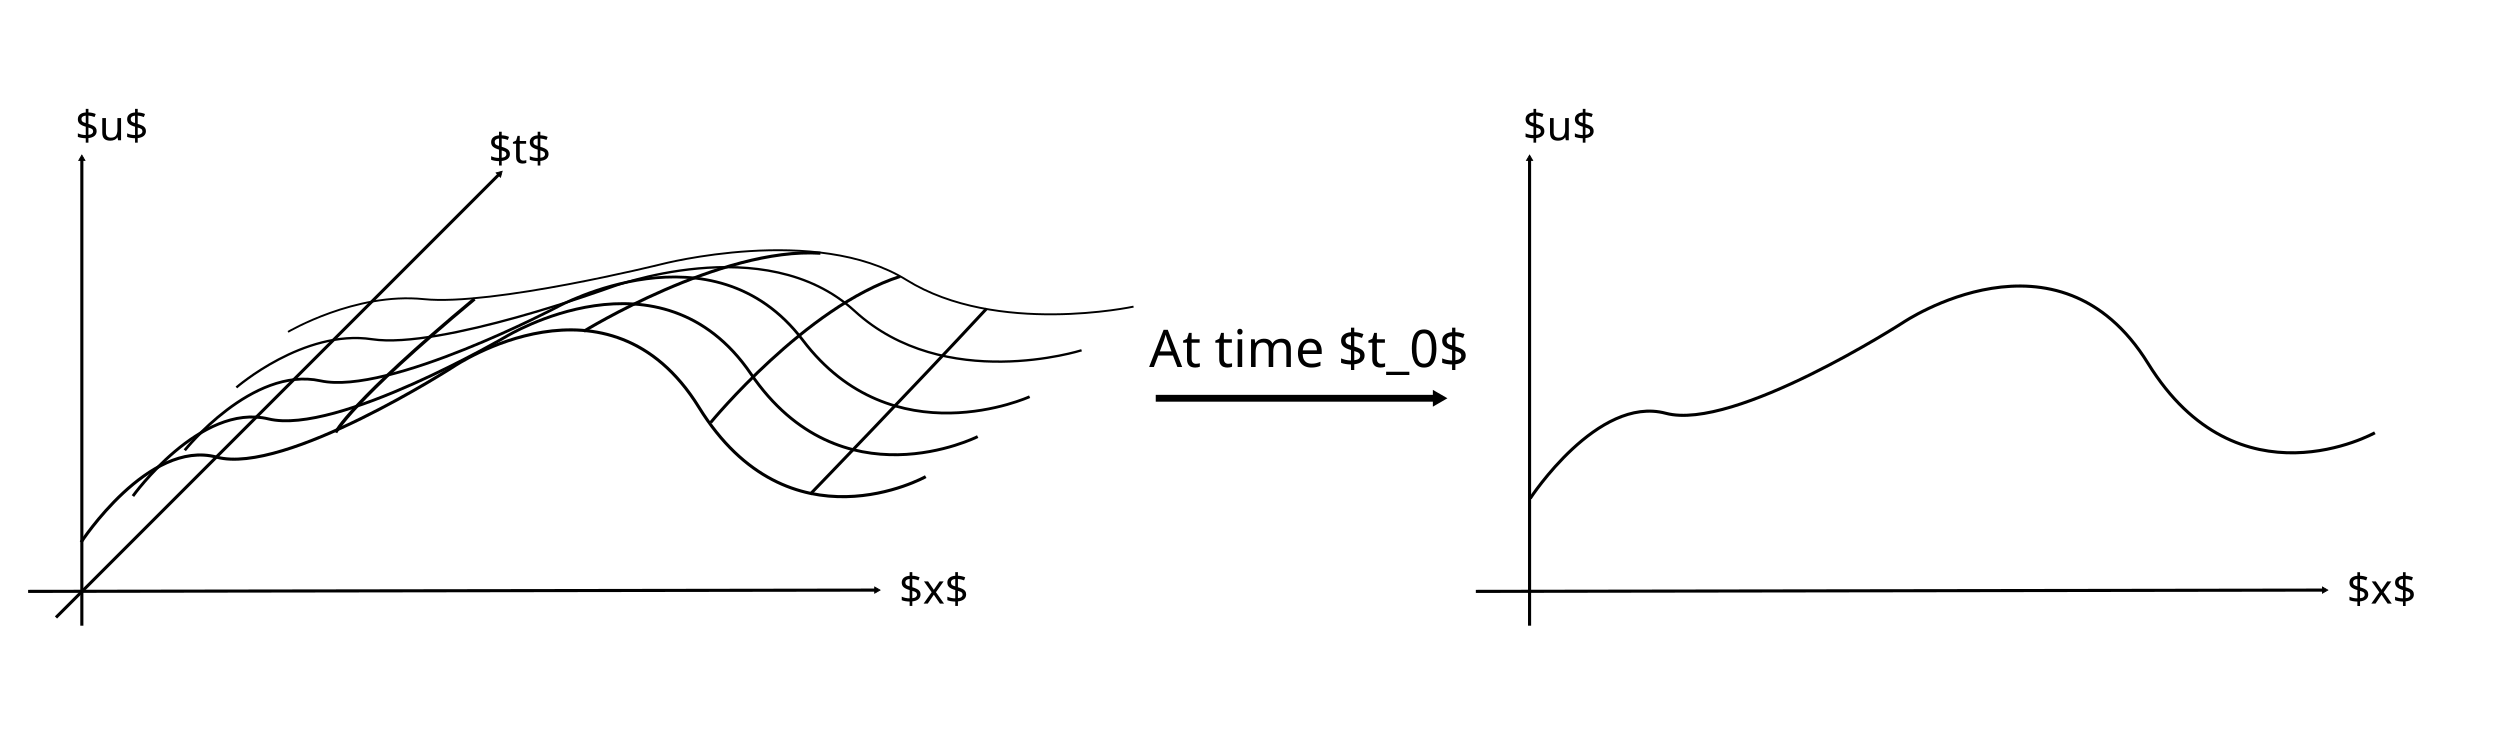
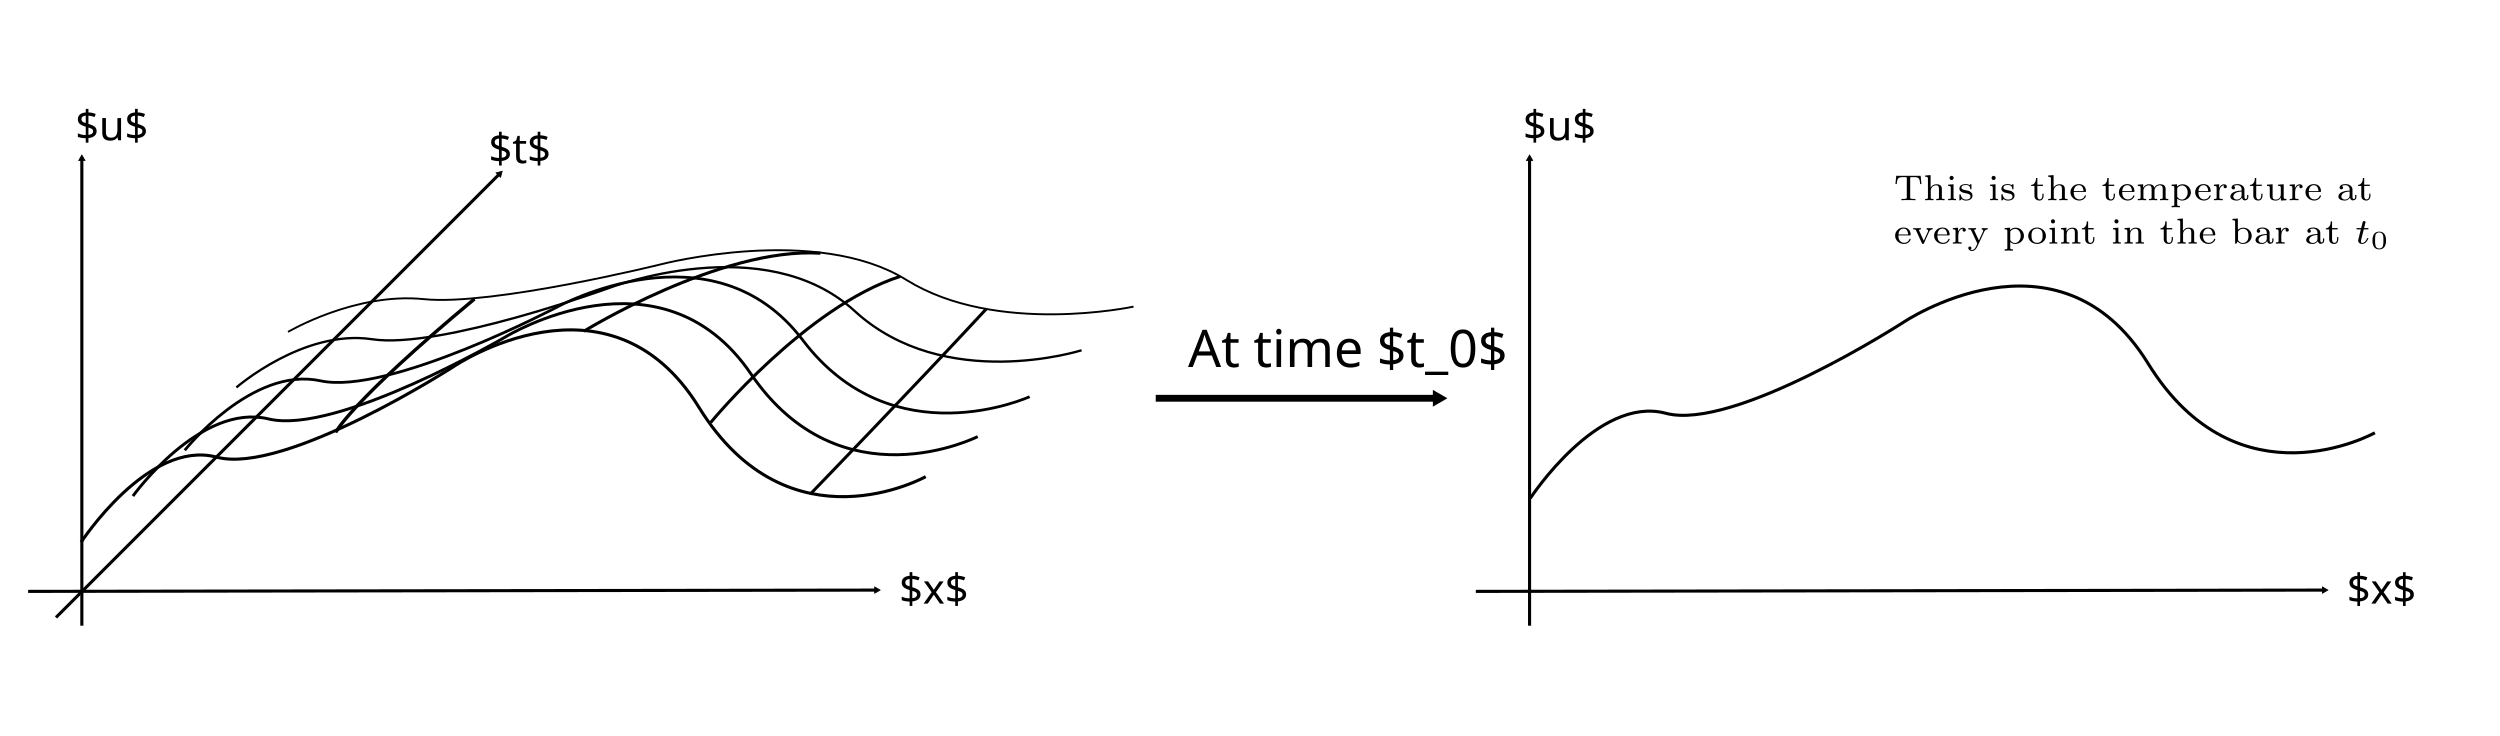
<svg xmlns="http://www.w3.org/2000/svg" width="170mm" height="50mm" viewBox="0 0 642.52 188.976" version="1.1" id="svg5">
  <defs id="defs2">
    <marker style="overflow:visible" id="marker1938" refX="0.0" refY="0.0" orient="auto">
      <path transform="scale(-0.2)" style="fill-rule:evenodd;fill:context-stroke;stroke:context-stroke;stroke-width:1.0pt" d="M 5.77,0.0 L -2.88,5.0 L -2.88,-5.0 L 5.77,0.0 z " id="path1761" />
    </marker>
    <marker style="overflow:visible" id="marker1929" refX="0.0" refY="0.0" orient="auto" viewBox="0 0 2.13 2.462" markerWidth="2.13" markerHeight="2.462" preserveAspectRatio="xMidYMid">
      <path transform="scale(0.2)" style="fill-rule:evenodd;fill:context-stroke;stroke:context-stroke;stroke-width:1.0pt" d="M 5.77,0.0 L -2.88,5.0 L -2.88,-5.0 L 5.77,0.0 z " id="path1927" />
    </marker>
    <marker style="overflow:visible" id="marker1883" refX="0.0" refY="0.0" orient="auto">
      <path transform="scale(0.2)" style="fill-rule:evenodd;fill:context-stroke;stroke:context-stroke;stroke-width:1.0pt" d="M 5.77,0.0 L -2.88,5.0 L -2.88,-5.0 L 5.77,0.0 z " id="path1770" />
    </marker>
    <marker style="overflow:visible" id="TriangleInS" refX="0" refY="0" orient="auto">
      <path transform="scale(-0.2)" style="fill:context-stroke;fill-rule:evenodd;stroke:context-stroke;stroke-width:1pt" d="M 5.77,0 -2.88,5 V -5 Z" id="path52001" />
    </marker>
    <marker style="overflow:visible" id="TriangleOutS" refX="0" refY="0" orient="auto">
      <path transform="scale(0.2)" style="fill:context-stroke;fill-rule:evenodd;stroke:context-stroke;stroke-width:1pt" d="M 5.77,0 -2.88,5 V -5 Z" id="path52010" />
    </marker>
    <marker style="overflow:visible" id="Arrow2Send" refX="0" refY="0" orient="auto">
      <path transform="matrix(-0.3,0,0,-0.3,0.69,0)" d="M 8.719,4.034 -2.207,0.016 8.719,-4.002 c -1.745,2.372 -1.735,5.617 -6e-7,8.035 z" style="fill:context-stroke;fill-rule:evenodd;stroke:context-stroke;stroke-width:0.625;stroke-linejoin:round" id="path51895" />
    </marker>
    <marker style="overflow:visible" id="Arrow1Send" refX="0" refY="0" orient="auto">
      <path transform="matrix(-0.2,0,0,-0.2,-1.2,0)" style="fill:context-stroke;fill-rule:evenodd;stroke:context-stroke;stroke-width:1pt" d="M 0,0 5,-5 -12.5,0 5,5 Z" id="path51877" />
    </marker>
    <marker style="overflow:visible" id="Arrow1Sstart" refX="0" refY="0" orient="auto">
      <path transform="matrix(0.2,0,0,0.2,1.2,0)" style="fill:context-stroke;fill-rule:evenodd;stroke:context-stroke;stroke-width:1pt" d="M 0,0 5,-5 -12.5,0 5,5 Z" id="path51874" />
    </marker>
    <marker style="overflow:visible" id="Arrow1Lend" refX="0" refY="0" orient="auto">
      <path transform="matrix(-0.8,0,0,-0.8,-10,0)" style="fill:context-stroke;fill-rule:evenodd;stroke:context-stroke;stroke-width:1pt" d="M 0,0 5,-5 -12.5,0 5,5 Z" id="path51865" />
    </marker>
    <marker style="overflow:visible" id="marker1938-3" refX="0" refY="0" orient="auto">
      <path transform="scale(-0.2)" style="fill:context-stroke;fill-rule:evenodd;stroke:context-stroke;stroke-width:1pt" d="M 5.77,0 -2.88,5 V -5 Z" id="path1761-6" />
    </marker>
    <marker style="overflow:visible" id="marker1883-7" refX="0" refY="0" orient="auto">
      <path transform="scale(0.2)" style="fill:context-stroke;fill-rule:evenodd;stroke:context-stroke;stroke-width:1pt" d="M 5.77,0 -2.88,5 V -5 Z" id="path1770-5" />
    </marker>
  </defs>
  <g id="layer1">
    <text xml:space="preserve" style="font-size:2.667px;line-height:1.25;font-family:sans-serif" x="177.737" y="92.171" id="text8016">
      <tspan id="tspan8014" x="177.737" y="92.171" />
    </text>
    <g id="g3" transform="translate(46.05621,-5.70983)">
      <path style="fill:none;stroke:#000000;stroke-width:0.798px;stroke-linecap:butt;stroke-linejoin:miter;stroke-opacity:1" d="m 347.221,133.81 c 0,0 17.281,-26.563 34.848,-21.882 17.567,4.681 60.963,-23.319 60.963,-23.319 0,0 39.836,-26.96 62.983,10.511 23.147,37.471 58.29,17.818 58.29,17.818" id="path1260-2" />
      <g id="g2" transform="translate(8.245727,-8.121094)">
        <path style="fill:none;stroke:#000000;stroke-width:0.798px;stroke-linecap:butt;stroke-linejoin:miter;stroke-opacity:1;marker-start:url(#marker1938-3)" d="M 338.809,54.61 V 174.638" id="path1141-3" />
        <path style="fill:none;stroke:#000000;stroke-width:0.798px;stroke-linecap:butt;stroke-linejoin:miter;stroke-opacity:1;marker-end:url(#marker1883-7)" d="m 325.001,165.822 218.039,-0.333" id="path1143-5" />
        <text xml:space="preserve" style="font-size:10.646px;line-height:1.25;font-family:sans-serif;stroke-width:0.798" x="548.872" y="168.962" id="text4672-6">
          <tspan id="tspan4670-2" x="548.872" y="168.962" style="stroke-width:0.798">$x$</tspan>
        </text>
        <text xml:space="preserve" style="font-size:10.646px;line-height:1.25;font-family:sans-serif;stroke-width:0.798" x="337.127" y="49.881" id="text17960-9">
          <tspan id="tspan17958-1" x="337.127" y="49.881" style="stroke-width:0.798">$u$</tspan>
        </text>
      </g>
    </g>
    <g id="g4" transform="translate(0,-2.004813)">
      <path style="fill:none;stroke:#000000;stroke-width:0.798px;stroke-linecap:butt;stroke-linejoin:miter;stroke-opacity:1;marker-start:url(#marker1938)" d="M 21.034,42.784 V 162.812" id="path1141" />
      <path style="fill:none;stroke:#000000;stroke-width:0.798px;stroke-linecap:butt;stroke-linejoin:miter;stroke-opacity:1;marker-end:url(#marker1883)" d="M 7.225,153.996 225.264,153.663" id="path1143" />
      <path style="fill:none;stroke:#000000;stroke-width:0.798px;stroke-linecap:butt;stroke-linejoin:miter;stroke-opacity:1;marker-end:url(#marker1929)" d="M 14.384,160.693 128.405,46.671" id="path1145" />
      <path style="fill:none;stroke:#000000;stroke-width:0.798px;stroke-linecap:butt;stroke-linejoin:miter;stroke-opacity:1" d="m 20.837,141.377 c 0,0 17.281,-26.563 34.848,-21.882 17.567,4.681 60.963,-23.319 60.963,-23.319 0,0 39.836,-26.96 62.983,10.511 23.147,37.471 58.29,17.818 58.29,17.818" id="path1260" />
      <path style="fill:none;stroke:#000000;stroke-width:0.76px;stroke-linecap:butt;stroke-linejoin:miter;stroke-opacity:1" d="m 34.161,129.497 c 0,0 17.283,-24.065 34.853,-19.823 17.569,4.241 60.971,-21.125 60.971,-21.125 0,0 39.841,-24.424 62.991,9.522 23.149,33.946 58.298,16.142 58.298,16.142" id="path1260-7" />
      <path style="fill:none;stroke:#000000;stroke-width:0.721px;stroke-linecap:butt;stroke-linejoin:miter;stroke-opacity:1" d="m 47.484,117.728 c 0,0 17.286,-21.674 34.857,-17.855 17.571,3.82 60.978,-19.027 60.978,-19.027 0,0 39.846,-21.998 62.999,8.576 23.152,30.574 58.305,14.539 58.305,14.539" id="path1260-5" />
      <path style="fill:none;stroke:#000000;stroke-width:0.601px;stroke-linecap:butt;stroke-linejoin:miter;stroke-opacity:1" d="m 60.749,101.587 c 0,0 17.292,-15.047 34.871,-12.395 17.578,2.652 61.002,-13.209 61.002,-13.209 0,0 39.862,-15.272 63.024,5.954 23.162,21.226 58.328,10.093 58.328,10.093" id="path1260-3" />
      <path style="fill:none;stroke:#000000;stroke-width:0.495px;stroke-linecap:butt;stroke-linejoin:miter;stroke-opacity:1" d="m 74.027,87.298 c 0,0 17.298,-10.212 34.883,-8.413 17.585,1.8 61.024,-8.965 61.024,-8.965 0,0 39.876,-10.365 63.045,4.041 23.17,14.406 58.348,6.85 58.348,6.85" id="path1260-56" />
      <path style="fill:none;stroke:#000000;stroke-width:0.798px;stroke-linecap:butt;stroke-linejoin:miter;stroke-opacity:1" d="m 150.079,87.128 c 0,0 35.141,-21.669 60.783,-20.045" id="path1986" />
      <path style="fill:none;stroke:#000000;stroke-width:0.788px;stroke-linecap:butt;stroke-linejoin:miter;stroke-opacity:1" d="m 182.656,110.59 c 0,0 24.424,-29.759 48.715,-37.548" id="path1988" />
      <path style="fill:none;stroke:#000000;stroke-width:0.791px;stroke-linecap:butt;stroke-linejoin:miter;stroke-opacity:1" d="m 208.22,129.023 c 0,0 26.815,-27.704 45.309,-47.667" id="path1990" />
      <path style="fill:none;stroke:#000000;stroke-width:0.886px;stroke-linecap:butt;stroke-linejoin:miter;stroke-opacity:1" d="m 86.264,113.155 c 0,0 3.614,-7.624 35.684,-34.324" id="path1992" />
      <text xml:space="preserve" style="font-size:10.646px;line-height:1.25;font-family:sans-serif;stroke-width:0.798" x="231.097" y="157.136" id="text4672">
        <tspan id="tspan4670" x="231.097" y="157.136" style="stroke-width:0.798">$x$</tspan>
      </text>
      <text xml:space="preserve" style="font-size:10.646px;line-height:1.25;font-family:sans-serif;stroke-width:0.798" x="19.352" y="38.054" id="text17960">
        <tspan id="tspan17958" x="19.352" y="38.054" style="stroke-width:0.798">$u$</tspan>
      </text>
      <text xml:space="preserve" style="font-size:10.646px;line-height:1.25;font-family:sans-serif;stroke-width:0.798" x="125.567" y="43.94" id="text32554">
        <tspan x="125.567" y="43.94" id="tspan32556" style="stroke-width:0.798">$t$</tspan>
      </text>
    </g>
-     <g id="g5" transform="translate(-8.347872,-0.4187632)">
-       <path style="fill:none;stroke:#000000;stroke-width:1.757;stroke-linecap:butt;stroke-linejoin:miter;stroke-dasharray:none;stroke-opacity:1;marker-end:url(#marker1929)" d="M 305.385,102.776 H 377.851" id="path4" />
-       <text xml:space="preserve" style="font-size:13.333px;line-height:1.25;font-family:sans-serif" x="303.68" y="94.744" id="text4">
-         <tspan id="tspan4" x="303.68" y="94.744">At time $t_0$</tspan>
-         <tspan x="303.68" y="111.41" id="tspan5" />
-       </text>
+     <path style="fill:none;stroke:#000000;stroke-width:1.757;stroke-linecap:butt;stroke-linejoin:miter;stroke-dasharray:none;stroke-opacity:1;marker-end:url(#marker1929)" d="m 297.037,102.358 h 72.467" id="path4" />
+     <text xml:space="preserve" style="font-size:13.333px;line-height:1.25;font-family:sans-serif" x="305.332" y="94.325" id="text4">
+       <tspan id="tspan4" x="305.332" y="94.325">At time $t_0$</tspan>
+       <tspan x="305.332" y="110.992" id="tspan5" />
+     </text>
+     <g transform="translate(487.314, 35.8159)" id="g196">
+       <g id="g131" transform="matrix(1.33333 0 0 1.33333 -3.0115 -2.667)">
+         <g transform="matrix(0.750002 0 0 0.750002 -67.9145 70.3885)" id="g195">
+           <g id="g194" transform="matrix(1.33333,0,0,1.33333,90.29692,-84.65509)">
+             <g style="fill:#000000;fill-opacity:1" id="g137">
+               <g id="g133" transform="translate(1.993,6.836)">
+                 <path style="stroke:none" d="M 5.188,-4.703 H 0.484 l -0.156,1.594 h 0.25 C 0.672,-4.312 0.875,-4.453 1.938,-4.453 c 0.141,0 0.344,0 0.422,0 0.156,0.031 0.156,0.109 0.156,0.266 v 3.609 c 0,0.234 0,0.328 -0.734,0.328 H 1.484 V 0 c 0.344,-0.031 1,-0.031 1.359,-0.031 0.359,0 1,0 1.344,0.031 V -0.25 H 3.891 c -0.719,0 -0.719,-0.094 -0.719,-0.328 V -4.188 c 0,-0.156 0,-0.234 0.156,-0.266 0.062,0 0.266,0 0.406,0 0.391,0 0.688,0 0.938,0.125 C 4.984,-4.125 5.031,-3.688 5.031,-3.656 l 0.062,0.547 h 0.25 z m 0,0" id="path133" />
+               </g>
+               <g id="g134" transform="translate(7.680134,6.836)">
+                 <path style="stroke:none" d="m 3.594,-2.109 c 0,-0.609 -0.297,-0.969 -1.047,-0.969 -0.625,0 -0.969,0.375 -1.125,0.641 V -4.844 L 0.375,-4.766 v 0.25 c 0.469,0 0.531,0.062 0.531,0.391 v 3.578 C 0.906,-0.25 0.828,-0.25 0.375,-0.25 V 0 C 0.391,0 0.875,-0.031 1.172,-0.031 1.422,-0.031 1.906,0 1.969,0 v -0.25 c -0.453,0 -0.516,0 -0.516,-0.297 V -1.812 c 0,-0.719 0.578,-1.062 1.031,-1.062 0.484,0 0.547,0.375 0.547,0.734 v 1.594 C 3.031,-0.25 2.969,-0.25 2.516,-0.25 V 0 C 2.531,0 3.016,-0.031 3.312,-0.031 3.562,-0.031 4.047,0 4.109,0 v -0.25 c -0.453,0 -0.516,0 -0.516,-0.297 z m 0,0" id="path134" />
+               </g>
+               <g id="g135" transform="translate(12.0806,6.836)">
+                 <path style="stroke:none" d="m 1.469,-4.297 c 0,-0.203 -0.172,-0.406 -0.406,-0.406 -0.203,0 -0.391,0.172 -0.391,0.406 0,0.25 0.203,0.406 0.391,0.406 0.234,0 0.406,-0.172 0.406,-0.406 z M 0.406,-3 v 0.25 c 0.438,0 0.5,0.047 0.5,0.391 v 1.812 C 0.906,-0.25 0.844,-0.25 0.391,-0.25 V 0 c 0.016,0 0.5,-0.031 0.781,-0.031 0.25,0 0.5,0.016 0.734,0.031 V -0.25 C 1.5,-0.25 1.438,-0.25 1.438,-0.547 v -2.531 z m 0,0" id="path135" />
+               </g>
+               <g id="g136" transform="translate(14.33593,6.836)">
+                 <path style="stroke:none" d="m 2.641,-2.922 c 0,-0.125 0,-0.188 -0.094,-0.188 -0.031,0 -0.047,0 -0.141,0.078 -0.016,0.016 -0.078,0.078 -0.125,0.109 -0.219,-0.141 -0.469,-0.188 -0.734,-0.188 -1,0 -1.234,0.531 -1.234,0.875 0,0.219 0.094,0.406 0.266,0.547 0.266,0.219 0.531,0.266 0.969,0.344 0.344,0.062 0.906,0.156 0.906,0.625 0,0.266 -0.188,0.594 -0.859,0.594 -0.672,0 -0.906,-0.438 -1.031,-0.906 -0.031,-0.094 -0.031,-0.125 -0.125,-0.125 -0.125,0 -0.125,0.047 -0.125,0.188 v 0.859 C 0.312,0 0.312,0.062 0.406,0.062 0.469,0.062 0.609,-0.078 0.75,-0.234 1.047,0.062 1.422,0.062 1.594,0.062 c 0.906,0 1.25,-0.484 1.25,-0.969 0,-0.266 -0.125,-0.484 -0.312,-0.641 -0.266,-0.25 -0.578,-0.312 -0.828,-0.344 -0.547,-0.109 -1,-0.188 -1,-0.562 0,-0.219 0.188,-0.484 0.844,-0.484 0.812,0 0.844,0.562 0.859,0.766 0,0.078 0.094,0.078 0.109,0.078 0.125,0 0.125,-0.047 0.125,-0.188 z m 0,0" id="path136" />
+               </g>
+             </g>
+             <g style="fill:#000000;fill-opacity:1" id="g140">
+               <g id="g138" transform="translate(20.17718,6.836)">
+                 <path style="stroke:none" d="m 1.469,-4.297 c 0,-0.203 -0.172,-0.406 -0.406,-0.406 -0.203,0 -0.391,0.172 -0.391,0.406 0,0.25 0.203,0.406 0.391,0.406 0.234,0 0.406,-0.172 0.406,-0.406 z M 0.406,-3 v 0.25 c 0.438,0 0.5,0.047 0.5,0.391 v 1.812 C 0.906,-0.25 0.844,-0.25 0.391,-0.25 V 0 c 0.016,0 0.5,-0.031 0.781,-0.031 0.25,0 0.5,0.016 0.734,0.031 V -0.25 C 1.5,-0.25 1.438,-0.25 1.438,-0.547 v -2.531 z m 0,0" id="path137" />
+               </g>
+               <g id="g139" transform="translate(22.43251,6.836)">
+                 <path style="stroke:none" d="m 2.641,-2.922 c 0,-0.125 0,-0.188 -0.094,-0.188 -0.031,0 -0.047,0 -0.141,0.078 -0.016,0.016 -0.078,0.078 -0.125,0.109 -0.219,-0.141 -0.469,-0.188 -0.734,-0.188 -1,0 -1.234,0.531 -1.234,0.875 0,0.219 0.094,0.406 0.266,0.547 0.266,0.219 0.531,0.266 0.969,0.344 0.344,0.062 0.906,0.156 0.906,0.625 0,0.266 -0.188,0.594 -0.859,0.594 -0.672,0 -0.906,-0.438 -1.031,-0.906 -0.031,-0.094 -0.031,-0.125 -0.125,-0.125 -0.125,0 -0.125,0.047 -0.125,0.188 v 0.859 C 0.312,0 0.312,0.062 0.406,0.062 0.469,0.062 0.609,-0.078 0.75,-0.234 1.047,0.062 1.422,0.062 1.594,0.062 c 0.906,0 1.25,-0.484 1.25,-0.969 0,-0.266 -0.125,-0.484 -0.312,-0.641 -0.266,-0.25 -0.578,-0.312 -0.828,-0.344 -0.547,-0.109 -1,-0.188 -1,-0.562 0,-0.219 0.188,-0.484 0.844,-0.484 0.812,0 0.844,0.562 0.859,0.766 0,0.078 0.094,0.078 0.109,0.078 0.125,0 0.125,-0.047 0.125,-0.188 z m 0,0" id="path138" />
+               </g>
+             </g>
+             <g style="fill:#000000;fill-opacity:1" id="g144">
+               <g id="g141" transform="translate(28.27377,6.836)">
+                 <path style="stroke:none" d="M 1.406,-2.75 H 2.484 V -3 H 1.406 v -1.281 h -0.25 c 0,0.625 -0.281,1.312 -0.953,1.328 V -2.75 H 0.844 v 1.875 c 0,0.781 0.594,0.938 0.984,0.938 0.469,0 0.781,-0.391 0.781,-0.938 V -1.266 H 2.375 v 0.375 c 0,0.484 -0.219,0.734 -0.5,0.734 -0.469,0 -0.469,-0.578 -0.469,-0.703 z m 0,0" id="path140" />
+               </g>
+               <g id="g142" transform="translate(31.38687,6.836)">
+                 <path style="stroke:none" d="m 3.594,-2.109 c 0,-0.609 -0.297,-0.969 -1.047,-0.969 -0.625,0 -0.969,0.375 -1.125,0.641 V -4.844 L 0.375,-4.766 v 0.25 c 0.469,0 0.531,0.062 0.531,0.391 v 3.578 C 0.906,-0.25 0.828,-0.25 0.375,-0.25 V 0 C 0.391,0 0.875,-0.031 1.172,-0.031 1.422,-0.031 1.906,0 1.969,0 v -0.25 c -0.453,0 -0.516,0 -0.516,-0.297 V -1.812 c 0,-0.719 0.578,-1.062 1.031,-1.062 0.484,0 0.547,0.375 0.547,0.734 v 1.594 C 3.031,-0.25 2.969,-0.25 2.516,-0.25 V 0 C 2.531,0 3.016,-0.031 3.312,-0.031 3.562,-0.031 4.047,0 4.109,0 v -0.25 c -0.453,0 -0.516,0 -0.516,-0.297 z m 0,0" id="path141" />
+               </g>
+               <g id="g143" transform="translate(35.78734,6.836)">
+                 <path style="stroke:none" d="m 3.062,-1.594 c 0.156,0 0.203,0 0.203,-0.141 0,-0.625 -0.344,-1.375 -1.391,-1.375 -0.906,0 -1.609,0.719 -1.609,1.578 0,0.891 0.781,1.594 1.703,1.594 0.938,0 1.297,-0.75 1.297,-0.906 0,-0.016 -0.016,-0.094 -0.125,-0.094 -0.094,0 -0.109,0.047 -0.125,0.109 -0.219,0.562 -0.75,0.672 -1,0.672 C 1.688,-0.156 1.375,-0.297 1.172,-0.562 0.906,-0.891 0.906,-1.312 0.906,-1.594 Z M 0.906,-1.766 C 0.984,-2.75 1.609,-2.906 1.875,-2.906 c 0.859,0 0.891,0.969 0.906,1.141 z m 0,0" id="path142" />
+               </g>
+             </g>
+             <g style="fill:#000000;fill-opacity:1" id="g149">
+               <g id="g145" transform="translate(42.01424,6.836)">
+                 <path style="stroke:none" d="M 1.406,-2.75 H 2.484 V -3 H 1.406 v -1.281 h -0.25 c 0,0.625 -0.281,1.312 -0.953,1.328 V -2.75 H 0.844 v 1.875 c 0,0.781 0.594,0.938 0.984,0.938 0.469,0 0.781,-0.391 0.781,-0.938 V -1.266 H 2.375 v 0.375 c 0,0.484 -0.219,0.734 -0.5,0.734 -0.469,0 -0.469,-0.578 -0.469,-0.703 z m 0,0" id="path144" />
+               </g>
+               <g id="g146" transform="translate(45.12735,6.836)">
+                 <path style="stroke:none" d="m 3.062,-1.594 c 0.156,0 0.203,0 0.203,-0.141 0,-0.625 -0.344,-1.375 -1.391,-1.375 -0.906,0 -1.609,0.719 -1.609,1.578 0,0.891 0.781,1.594 1.703,1.594 0.938,0 1.297,-0.75 1.297,-0.906 0,-0.016 -0.016,-0.094 -0.125,-0.094 -0.094,0 -0.109,0.047 -0.125,0.109 -0.219,0.562 -0.75,0.672 -1,0.672 C 1.688,-0.156 1.375,-0.297 1.172,-0.562 0.906,-0.891 0.906,-1.312 0.906,-1.594 Z M 0.906,-1.766 C 0.984,-2.75 1.609,-2.906 1.875,-2.906 c 0.859,0 0.891,0.969 0.906,1.141 z m 0,0" id="path145" />
+               </g>
+               <g id="g147" transform="translate(48.66934,6.836)">
+                 <path style="stroke:none" d="m 5.734,-2.109 c 0,-0.609 -0.312,-0.969 -1.047,-0.969 -0.562,0 -0.938,0.297 -1.125,0.656 -0.141,-0.5 -0.516,-0.656 -1.016,-0.656 -0.578,0 -0.938,0.312 -1.141,0.688 v -0.688 L 0.375,-3 v 0.25 c 0.469,0 0.531,0.047 0.531,0.391 v 1.812 C 0.906,-0.25 0.828,-0.25 0.375,-0.25 V 0 C 0.391,0 0.875,-0.031 1.172,-0.031 1.422,-0.031 1.906,0 1.969,0 v -0.25 c -0.453,0 -0.516,0 -0.516,-0.297 V -1.812 c 0,-0.719 0.578,-1.062 1.031,-1.062 0.484,0 0.547,0.375 0.547,0.734 v 1.594 C 3.031,-0.25 2.969,-0.25 2.516,-0.25 V 0 C 2.531,0 3.016,-0.031 3.312,-0.031 3.562,-0.031 4.047,0 4.109,0 v -0.25 c -0.453,0 -0.516,0 -0.516,-0.297 V -1.812 c 0,-0.719 0.578,-1.062 1.031,-1.062 0.484,0 0.547,0.375 0.547,0.734 v 1.594 C 5.172,-0.25 5.109,-0.25 4.656,-0.25 V 0 c 0.016,0 0.5,-0.031 0.797,-0.031 C 5.703,-0.031 6.188,0 6.25,0 v -0.25 c -0.453,0 -0.516,0 -0.516,-0.297 z m 0,0" id="path146" />
+               </g>
+               <g id="g148" transform="translate(55.21425,6.836)">
+                 <path style="stroke:none" d="m 1.938,1.094 c -0.453,0 -0.516,0 -0.516,-0.297 v -1.125 C 1.453,-0.297 1.781,0.062 2.359,0.062 3.281,0.062 4.062,-0.625 4.062,-1.5 c 0,-0.859 -0.703,-1.578 -1.594,-1.578 -0.391,0 -0.797,0.156 -1.078,0.438 v -0.438 L 0.344,-3 v 0.25 c 0.484,0 0.516,0.047 0.516,0.328 v 3.219 c 0,0.297 -0.062,0.297 -0.516,0.297 v 0.266 c 0.016,0 0.5,-0.031 0.797,-0.031 0.25,0 0.734,0.016 0.797,0.031 z M 1.422,-2.328 C 1.625,-2.672 2.031,-2.844 2.391,-2.844 c 0.594,0 1.047,0.609 1.047,1.344 0,0.797 -0.531,1.375 -1.109,1.375 -0.625,0 -0.891,-0.531 -0.906,-0.578 z m 0,0" id="path147" />
+               </g>
+             </g>
+             <g style="fill:#000000;fill-opacity:1" id="g34">
+               <g id="g150" transform="translate(59.82393,6.836)">
+                 <path style="stroke:none" d="m 3.062,-1.594 c 0.156,0 0.203,0 0.203,-0.141 0,-0.625 -0.344,-1.375 -1.391,-1.375 -0.906,0 -1.609,0.719 -1.609,1.578 0,0.891 0.781,1.594 1.703,1.594 0.938,0 1.297,-0.75 1.297,-0.906 0,-0.016 -0.016,-0.094 -0.125,-0.094 -0.094,0 -0.109,0.047 -0.125,0.109 -0.219,0.562 -0.75,0.672 -1,0.672 C 1.688,-0.156 1.375,-0.297 1.172,-0.562 0.906,-0.891 0.906,-1.312 0.906,-1.594 Z M 0.906,-1.766 C 0.984,-2.75 1.609,-2.906 1.875,-2.906 c 0.859,0 0.891,0.969 0.906,1.141 z m 0,0" id="path149" />
+               </g>
+             </g>
+             <g style="fill:#000000;fill-opacity:1" id="g157">
+               <g id="g151" transform="translate(63.3729,6.836)">
+                 <path style="stroke:none" d="m 1.391,-1.594 c 0,-0.578 0.266,-1.281 0.938,-1.281 -0.062,0.047 -0.125,0.141 -0.125,0.25 0,0.234 0.188,0.312 0.312,0.312 0.172,0 0.328,-0.109 0.328,-0.312 0,-0.234 -0.234,-0.453 -0.562,-0.453 -0.344,0 -0.734,0.219 -0.938,0.75 v -0.75 L 0.344,-3 v 0.25 c 0.469,0 0.516,0.047 0.516,0.391 v 1.812 C 0.859,-0.25 0.797,-0.25 0.344,-0.25 V 0 c 0.031,0 0.5,-0.031 0.797,-0.031 0.297,0 0.594,0.016 0.906,0.031 V -0.25 H 1.906 c -0.516,0 -0.516,-0.078 -0.516,-0.312 z m 0,0" id="path150" />
+               </g>
+               <g id="g152" transform="translate(66.48601,6.836)">
+                 <path style="stroke:none" d="m 3.109,-1.875 c 0,-0.359 0,-0.625 -0.328,-0.891 C 2.5,-3 2.172,-3.109 1.75,-3.109 c -0.656,0 -1.125,0.25 -1.125,0.672 0,0.234 0.156,0.344 0.344,0.344 0.188,0 0.328,-0.141 0.328,-0.328 0,-0.109 -0.062,-0.266 -0.25,-0.312 0.25,-0.172 0.656,-0.172 0.688,-0.172 0.391,0 0.828,0.25 0.828,0.844 v 0.203 C 2.172,-1.844 1.719,-1.812 1.203,-1.625 c -0.625,0.219 -0.812,0.609 -0.812,0.922 0,0.594 0.719,0.766 1.219,0.766 0.547,0 0.875,-0.312 1.031,-0.578 0.016,0.281 0.203,0.547 0.531,0.547 0.016,0 0.688,0 0.688,-0.656 V -1.016 H 3.625 v 0.375 c 0,0.078 0,0.406 -0.266,0.406 -0.25,0 -0.25,-0.328 -0.25,-0.406 z M 2.562,-0.984 c 0,0.672 -0.594,0.859 -0.906,0.859 -0.359,0 -0.688,-0.234 -0.688,-0.578 0,-0.391 0.328,-0.922 1.594,-0.969 z m 0,0" id="path151" />
+               </g>
+               <g id="g153" transform="translate(70.45758,6.836)">
+                 <path style="stroke:none" d="M 1.406,-2.75 H 2.484 V -3 H 1.406 v -1.281 h -0.25 c 0,0.625 -0.281,1.312 -0.953,1.328 V -2.75 H 0.844 v 1.875 c 0,0.781 0.594,0.938 0.984,0.938 0.469,0 0.781,-0.391 0.781,-0.938 V -1.266 H 2.375 v 0.375 c 0,0.484 -0.219,0.734 -0.5,0.734 -0.469,0 -0.469,-0.578 -0.469,-0.703 z m 0,0" id="path152" />
+               </g>
+               <g id="g154" transform="translate(73.57069,6.836)">
+                 <path style="stroke:none" d="m 2.516,-3 v 0.25 c 0.469,0 0.516,0.047 0.516,0.391 v 1.203 c 0,0.609 -0.391,1.031 -0.922,1.031 -0.625,0 -0.656,-0.297 -0.656,-0.656 V -3.078 L 0.375,-3 v 0.25 c 0.531,0 0.531,0.031 0.531,0.641 V -1.062 c 0,0.484 0,1.125 1.156,1.125 0.156,0 0.656,0 1,-0.578 V 0.062 L 4.109,0 v -0.25 c -0.469,0 -0.516,-0.047 -0.516,-0.391 v -2.438 z m 0,0" id="path153" />
+               </g>
+               <g id="g155" transform="translate(77.97115,6.836)">
+                 <path style="stroke:none" d="m 1.391,-1.594 c 0,-0.578 0.266,-1.281 0.938,-1.281 -0.062,0.047 -0.125,0.141 -0.125,0.25 0,0.234 0.188,0.312 0.312,0.312 0.172,0 0.328,-0.109 0.328,-0.312 0,-0.234 -0.234,-0.453 -0.562,-0.453 -0.344,0 -0.734,0.219 -0.938,0.75 v -0.75 L 0.344,-3 v 0.25 c 0.469,0 0.516,0.047 0.516,0.391 v 1.812 C 0.859,-0.25 0.797,-0.25 0.344,-0.25 V 0 c 0.031,0 0.5,-0.031 0.797,-0.031 0.297,0 0.594,0.016 0.906,0.031 V -0.25 H 1.906 c -0.516,0 -0.516,-0.078 -0.516,-0.312 z m 0,0" id="path154" />
+               </g>
+               <g id="g156" transform="translate(81.08426,6.836)">
+                 <path style="stroke:none" d="m 3.062,-1.594 c 0.156,0 0.203,0 0.203,-0.141 0,-0.625 -0.344,-1.375 -1.391,-1.375 -0.906,0 -1.609,0.719 -1.609,1.578 0,0.891 0.781,1.594 1.703,1.594 0.938,0 1.297,-0.75 1.297,-0.906 0,-0.016 -0.016,-0.094 -0.125,-0.094 -0.094,0 -0.109,0.047 -0.125,0.109 -0.219,0.562 -0.75,0.672 -1,0.672 C 1.688,-0.156 1.375,-0.297 1.172,-0.562 0.906,-0.891 0.906,-1.312 0.906,-1.594 Z M 0.906,-1.766 C 0.984,-2.75 1.609,-2.906 1.875,-2.906 c 0.859,0 0.891,0.969 0.906,1.141 z m 0,0" id="path155" />
+               </g>
+             </g>
+             <g style="fill:#000000;fill-opacity:1" id="g41">
+               <g id="g158" transform="translate(87.31117,6.836)">
+                 <path style="stroke:none" d="m 3.109,-1.875 c 0,-0.359 0,-0.625 -0.328,-0.891 C 2.5,-3 2.172,-3.109 1.75,-3.109 c -0.656,0 -1.125,0.25 -1.125,0.672 0,0.234 0.156,0.344 0.344,0.344 0.188,0 0.328,-0.141 0.328,-0.328 0,-0.109 -0.062,-0.266 -0.25,-0.312 0.25,-0.172 0.656,-0.172 0.688,-0.172 0.391,0 0.828,0.25 0.828,0.844 v 0.203 C 2.172,-1.844 1.719,-1.812 1.203,-1.625 c -0.625,0.219 -0.812,0.609 -0.812,0.922 0,0.594 0.719,0.766 1.219,0.766 0.547,0 0.875,-0.312 1.031,-0.578 0.016,0.281 0.203,0.547 0.531,0.547 0.016,0 0.688,0 0.688,-0.656 V -1.016 H 3.625 v 0.375 c 0,0.078 0,0.406 -0.266,0.406 -0.25,0 -0.25,-0.328 -0.25,-0.406 z M 2.562,-0.984 c 0,0.672 -0.594,0.859 -0.906,0.859 -0.359,0 -0.688,-0.234 -0.688,-0.578 0,-0.391 0.328,-0.922 1.594,-0.969 z m 0,0" id="path157" />
+               </g>
+             </g>
+             <g style="fill:#000000;fill-opacity:1" id="g160">
+               <g id="g159" transform="translate(91.27577,6.836)">
+                 <path style="stroke:none" d="M 1.406,-2.75 H 2.484 V -3 H 1.406 v -1.281 h -0.25 c 0,0.625 -0.281,1.312 -0.953,1.328 V -2.75 H 0.844 v 1.875 c 0,0.781 0.594,0.938 0.984,0.938 0.469,0 0.781,-0.391 0.781,-0.938 V -1.266 H 2.375 v 0.375 c 0,0.484 -0.219,0.734 -0.5,0.734 -0.469,0 -0.469,-0.578 -0.469,-0.703 z m 0,0" id="path158" />
+               </g>
+             </g>
+             <g style="fill:#000000;fill-opacity:1" id="g163">
+               <g id="g161" transform="translate(1.993,15.204)">
+                 <path style="stroke:none" d="m 3.062,-1.594 c 0.156,0 0.203,0 0.203,-0.141 0,-0.625 -0.344,-1.375 -1.391,-1.375 -0.906,0 -1.609,0.719 -1.609,1.578 0,0.891 0.781,1.594 1.703,1.594 0.938,0 1.297,-0.75 1.297,-0.906 0,-0.016 -0.016,-0.094 -0.125,-0.094 -0.094,0 -0.109,0.047 -0.125,0.109 -0.219,0.562 -0.75,0.672 -1,0.672 C 1.688,-0.156 1.375,-0.297 1.172,-0.562 0.906,-0.891 0.906,-1.312 0.906,-1.594 Z M 0.906,-1.766 C 0.984,-2.75 1.609,-2.906 1.875,-2.906 c 0.859,0 0.891,0.969 0.906,1.141 z m 0,0" id="path160" />
+               </g>
+               <g id="g162" transform="translate(5.534993,15.204)">
+                 <path style="stroke:none" d="M 3.297,-2.328 C 3.5,-2.75 3.844,-2.75 3.953,-2.75 V -3 c -0.172,0.016 -0.344,0.031 -0.531,0.031 -0.188,0 -0.438,-0.016 -0.625,-0.031 v 0.25 c 0.297,0.016 0.297,0.234 0.297,0.266 0,0.031 -0.016,0.094 -0.062,0.203 L 2.25,-0.562 1.375,-2.453 C 1.375,-2.469 1.344,-2.547 1.344,-2.594 1.344,-2.75 1.578,-2.75 1.688,-2.75 V -3 c -0.016,0 -0.5,0.031 -0.781,0.031 -0.219,0 -0.484,-0.016 -0.688,-0.031 v 0.25 c 0.375,0 0.469,0.016 0.562,0.25 l 1.109,2.422 C 1.922,0 1.969,0.062 2.078,0.062 2.219,0.062 2.25,0 2.281,-0.062 Z m 0,0" id="path161" />
+               </g>
+             </g>
+             <g style="fill:#000000;fill-opacity:1" id="g167">
+               <g id="g164" transform="translate(9.50448,15.204)">
+                 <path style="stroke:none" d="m 3.062,-1.594 c 0.156,0 0.203,0 0.203,-0.141 0,-0.625 -0.344,-1.375 -1.391,-1.375 -0.906,0 -1.609,0.719 -1.609,1.578 0,0.891 0.781,1.594 1.703,1.594 0.938,0 1.297,-0.75 1.297,-0.906 0,-0.016 -0.016,-0.094 -0.125,-0.094 -0.094,0 -0.109,0.047 -0.125,0.109 -0.219,0.562 -0.75,0.672 -1,0.672 C 1.688,-0.156 1.375,-0.297 1.172,-0.562 0.906,-0.891 0.906,-1.312 0.906,-1.594 Z M 0.906,-1.766 C 0.984,-2.75 1.609,-2.906 1.875,-2.906 c 0.859,0 0.891,0.969 0.906,1.141 z m 0,0" id="path163" />
+               </g>
+               <g id="g165" transform="translate(13.04647,15.204)">
+                 <path style="stroke:none" d="m 1.391,-1.594 c 0,-0.578 0.266,-1.281 0.938,-1.281 -0.062,0.047 -0.125,0.141 -0.125,0.25 0,0.234 0.188,0.312 0.312,0.312 0.172,0 0.328,-0.109 0.328,-0.312 0,-0.234 -0.234,-0.453 -0.562,-0.453 -0.344,0 -0.734,0.219 -0.938,0.75 v -0.75 L 0.344,-3 v 0.25 c 0.469,0 0.516,0.047 0.516,0.391 v 1.812 C 0.859,-0.25 0.797,-0.25 0.344,-0.25 V 0 c 0.031,0 0.5,-0.031 0.797,-0.031 0.297,0 0.594,0.016 0.906,0.031 V -0.25 H 1.906 c -0.516,0 -0.516,-0.078 -0.516,-0.312 z m 0,0" id="path164" />
+               </g>
+               <g id="g166" transform="translate(16.15958,15.204)">
+                 <path style="stroke:none" d="M 3.297,-2.328 C 3.484,-2.75 3.844,-2.75 3.953,-2.75 V -3 c -0.188,0.016 -0.328,0.031 -0.531,0.031 -0.188,0 -0.438,-0.016 -0.625,-0.031 v 0.25 c 0.234,0.016 0.281,0.156 0.281,0.266 0,0.078 -0.031,0.141 -0.062,0.219 L 2.25,-0.625 1.391,-2.453 C 1.359,-2.5 1.344,-2.547 1.344,-2.594 1.344,-2.75 1.578,-2.75 1.703,-2.75 V -3 C 1.594,-3 1.094,-2.969 0.906,-2.969 0.688,-2.969 0.422,-2.984 0.219,-3 v 0.25 c 0.391,0 0.469,0.016 0.562,0.234 L 1.953,0 c -0.062,0.141 -0.125,0.266 -0.188,0.406 -0.156,0.344 -0.375,0.812 -0.859,0.812 -0.172,0 -0.219,-0.031 -0.297,-0.078 0.016,0 0.203,-0.062 0.203,-0.297 0,-0.172 -0.125,-0.297 -0.297,-0.297 -0.188,0 -0.312,0.125 -0.312,0.297 0,0.328 0.328,0.578 0.703,0.578 0.594,0 0.938,-0.625 1.031,-0.828 z m 0,0" id="path165" />
+               </g>
+             </g>
+             <g style="fill:#000000;fill-opacity:1" id="g169">
+               <g id="g168" transform="translate(23.03017,15.204)">
+                 <path style="stroke:none" d="m 1.938,1.094 c -0.453,0 -0.516,0 -0.516,-0.297 v -1.125 C 1.453,-0.297 1.781,0.062 2.359,0.062 3.281,0.062 4.062,-0.625 4.062,-1.5 c 0,-0.859 -0.703,-1.578 -1.594,-1.578 -0.391,0 -0.797,0.156 -1.078,0.438 v -0.438 L 0.344,-3 v 0.25 c 0.484,0 0.516,0.047 0.516,0.328 v 3.219 c 0,0.297 -0.062,0.297 -0.516,0.297 v 0.266 c 0.016,0 0.5,-0.031 0.797,-0.031 0.25,0 0.734,0.016 0.797,0.031 z M 1.422,-2.328 C 1.625,-2.672 2.031,-2.844 2.391,-2.844 c 0.594,0 1.047,0.609 1.047,1.344 0,0.797 -0.531,1.375 -1.109,1.375 -0.625,0 -0.891,-0.531 -0.906,-0.578 z m 0,0" id="path167" />
+               </g>
+             </g>
+             <g style="fill:#000000;fill-opacity:1" id="g173">
+               <g id="g170" transform="translate(27.64682,15.204)">
+                 <path style="stroke:none" d="m 3.688,-1.484 c 0,-0.875 -0.75,-1.625 -1.703,-1.625 -0.969,0 -1.719,0.75 -1.719,1.625 0,0.859 0.766,1.547 1.719,1.547 0.938,0 1.703,-0.688 1.703,-1.547 z M 1.984,-0.156 c -0.266,0 -0.641,-0.078 -0.875,-0.422 -0.188,-0.281 -0.203,-0.641 -0.203,-0.969 0,-0.297 0,-0.719 0.25,-1.016 0.172,-0.203 0.469,-0.344 0.828,-0.344 0.406,0 0.703,0.188 0.859,0.406 0.188,0.266 0.203,0.625 0.203,0.953 0,0.328 -0.016,0.703 -0.219,0.984 -0.188,0.266 -0.5,0.406 -0.844,0.406 z m 0,0" id="path169" />
+               </g>
+               <g id="g171" transform="translate(31.6184,15.204)">
+                 <path style="stroke:none" d="m 1.469,-4.297 c 0,-0.203 -0.172,-0.406 -0.406,-0.406 -0.203,0 -0.391,0.172 -0.391,0.406 0,0.25 0.203,0.406 0.391,0.406 0.234,0 0.406,-0.172 0.406,-0.406 z M 0.406,-3 v 0.25 c 0.438,0 0.5,0.047 0.5,0.391 v 1.812 C 0.906,-0.25 0.844,-0.25 0.391,-0.25 V 0 c 0.016,0 0.5,-0.031 0.781,-0.031 0.25,0 0.5,0.016 0.734,0.031 V -0.25 C 1.5,-0.25 1.438,-0.25 1.438,-0.547 v -2.531 z m 0,0" id="path170" />
+               </g>
+               <g id="g172" transform="translate(33.87373,15.204)">
+                 <path style="stroke:none" d="m 3.594,-2.109 c 0,-0.609 -0.297,-0.969 -1.047,-0.969 -0.578,0 -0.938,0.312 -1.141,0.688 v -0.688 L 0.375,-3 v 0.25 c 0.469,0 0.531,0.047 0.531,0.391 v 1.812 C 0.906,-0.25 0.828,-0.25 0.375,-0.25 V 0 C 0.391,0 0.875,-0.031 1.172,-0.031 1.422,-0.031 1.906,0 1.969,0 v -0.25 c -0.453,0 -0.516,0 -0.516,-0.297 V -1.812 c 0,-0.719 0.578,-1.062 1.031,-1.062 0.484,0 0.547,0.375 0.547,0.734 v 1.594 C 3.031,-0.25 2.969,-0.25 2.516,-0.25 V 0 C 2.531,0 3.016,-0.031 3.312,-0.031 3.562,-0.031 4.047,0 4.109,0 v -0.25 c -0.453,0 -0.516,0 -0.516,-0.297 z m 0,0" id="path171" />
+               </g>
+             </g>
+             <g style="fill:#000000;fill-opacity:1" id="g175">
+               <g id="g174" transform="translate(38.05801,15.204)">
+                 <path style="stroke:none" d="M 1.406,-2.75 H 2.484 V -3 H 1.406 v -1.281 h -0.25 c 0,0.625 -0.281,1.312 -0.953,1.328 V -2.75 H 0.844 v 1.875 c 0,0.781 0.594,0.938 0.984,0.938 0.469,0 0.781,-0.391 0.781,-0.938 V -1.266 H 2.375 v 0.375 c 0,0.484 -0.219,0.734 -0.5,0.734 -0.469,0 -0.469,-0.578 -0.469,-0.703 z m 0,0" id="path173" />
+               </g>
+             </g>
+             <g style="fill:#000000;fill-opacity:1" id="g178">
+               <g id="g176" transform="translate(43.85603,15.204)">
+                 <path style="stroke:none" d="m 1.469,-4.297 c 0,-0.203 -0.172,-0.406 -0.406,-0.406 -0.203,0 -0.391,0.172 -0.391,0.406 0,0.25 0.203,0.406 0.391,0.406 0.234,0 0.406,-0.172 0.406,-0.406 z M 0.406,-3 v 0.25 c 0.438,0 0.5,0.047 0.5,0.391 v 1.812 C 0.906,-0.25 0.844,-0.25 0.391,-0.25 V 0 c 0.016,0 0.5,-0.031 0.781,-0.031 0.25,0 0.5,0.016 0.734,0.031 V -0.25 C 1.5,-0.25 1.438,-0.25 1.438,-0.547 v -2.531 z m 0,0" id="path175" />
+               </g>
+               <g id="g177" transform="translate(46.11135,15.204)">
+                 <path style="stroke:none" d="m 3.594,-2.109 c 0,-0.609 -0.297,-0.969 -1.047,-0.969 -0.578,0 -0.938,0.312 -1.141,0.688 v -0.688 L 0.375,-3 v 0.25 c 0.469,0 0.531,0.047 0.531,0.391 v 1.812 C 0.906,-0.25 0.828,-0.25 0.375,-0.25 V 0 C 0.391,0 0.875,-0.031 1.172,-0.031 1.422,-0.031 1.906,0 1.969,0 v -0.25 c -0.453,0 -0.516,0 -0.516,-0.297 V -1.812 c 0,-0.719 0.578,-1.062 1.031,-1.062 0.484,0 0.547,0.375 0.547,0.734 v 1.594 C 3.031,-0.25 2.969,-0.25 2.516,-0.25 V 0 C 2.531,0 3.016,-0.031 3.312,-0.031 3.562,-0.031 4.047,0 4.109,0 v -0.25 c -0.453,0 -0.516,0 -0.516,-0.297 z m 0,0" id="path176" />
+               </g>
+             </g>
+             <g style="fill:#000000;fill-opacity:1" id="g182">
+               <g id="g179" transform="translate(53.19673,15.204)">
+                 <path style="stroke:none" d="M 1.406,-2.75 H 2.484 V -3 H 1.406 v -1.281 h -0.25 c 0,0.625 -0.281,1.312 -0.953,1.328 V -2.75 H 0.844 v 1.875 c 0,0.781 0.594,0.938 0.984,0.938 0.469,0 0.781,-0.391 0.781,-0.938 V -1.266 H 2.375 v 0.375 c 0,0.484 -0.219,0.734 -0.5,0.734 -0.469,0 -0.469,-0.578 -0.469,-0.703 z m 0,0" id="path178" />
+               </g>
+               <g id="g180" transform="translate(56.30984,15.204)">
+                 <path style="stroke:none" d="m 3.594,-2.109 c 0,-0.609 -0.297,-0.969 -1.047,-0.969 -0.625,0 -0.969,0.375 -1.125,0.641 V -4.844 L 0.375,-4.766 v 0.25 c 0.469,0 0.531,0.062 0.531,0.391 v 3.578 C 0.906,-0.25 0.828,-0.25 0.375,-0.25 V 0 C 0.391,0 0.875,-0.031 1.172,-0.031 1.422,-0.031 1.906,0 1.969,0 v -0.25 c -0.453,0 -0.516,0 -0.516,-0.297 V -1.812 c 0,-0.719 0.578,-1.062 1.031,-1.062 0.484,0 0.547,0.375 0.547,0.734 v 1.594 C 3.031,-0.25 2.969,-0.25 2.516,-0.25 V 0 C 2.531,0 3.016,-0.031 3.312,-0.031 3.562,-0.031 4.047,0 4.109,0 v -0.25 c -0.453,0 -0.516,0 -0.516,-0.297 z m 0,0" id="path179" />
+               </g>
+               <g id="g181" transform="translate(60.7103,15.204)">
+                 <path style="stroke:none" d="m 3.062,-1.594 c 0.156,0 0.203,0 0.203,-0.141 0,-0.625 -0.344,-1.375 -1.391,-1.375 -0.906,0 -1.609,0.719 -1.609,1.578 0,0.891 0.781,1.594 1.703,1.594 0.938,0 1.297,-0.75 1.297,-0.906 0,-0.016 -0.016,-0.094 -0.125,-0.094 -0.094,0 -0.109,0.047 -0.125,0.109 -0.219,0.562 -0.75,0.672 -1,0.672 C 1.688,-0.156 1.375,-0.297 1.172,-0.562 0.906,-0.891 0.906,-1.312 0.906,-1.594 Z M 0.906,-1.766 C 0.984,-2.75 1.609,-2.906 1.875,-2.906 c 0.859,0 0.891,0.969 0.906,1.141 z m 0,0" id="path180" />
+               </g>
+             </g>
+             <g style="fill:#000000;fill-opacity:1" id="g186">
+               <g id="g183" transform="translate(66.93721,15.204)">
+                 <path style="stroke:none" d="M 1.391,-4.844 0.344,-4.766 v 0.25 c 0.469,0 0.516,0.062 0.516,0.406 V 0 H 1.094 l 0.25,-0.422 C 1.609,-0.078 2,0.062 2.359,0.062 3.281,0.062 4.062,-0.625 4.062,-1.5 c 0,-0.859 -0.703,-1.578 -1.625,-1.578 -0.422,0 -0.797,0.172 -1.047,0.422 z m 0.031,2.516 C 1.609,-2.656 1.984,-2.875 2.406,-2.875 c 0.391,0 0.672,0.219 0.812,0.422 0.141,0.203 0.219,0.484 0.219,0.938 0,0.156 0,0.688 -0.281,1.016 -0.281,0.312 -0.625,0.375 -0.828,0.375 -0.562,0 -0.844,-0.438 -0.906,-0.578 z m 0,0" id="path182" />
+               </g>
+               <g id="g184" transform="translate(71.33768,15.204)">
+                 <path style="stroke:none" d="m 3.109,-1.875 c 0,-0.359 0,-0.625 -0.328,-0.891 C 2.5,-3 2.172,-3.109 1.75,-3.109 c -0.656,0 -1.125,0.25 -1.125,0.672 0,0.234 0.156,0.344 0.344,0.344 0.188,0 0.328,-0.141 0.328,-0.328 0,-0.109 -0.062,-0.266 -0.25,-0.312 0.25,-0.172 0.656,-0.172 0.688,-0.172 0.391,0 0.828,0.25 0.828,0.844 v 0.203 C 2.172,-1.844 1.719,-1.812 1.203,-1.625 c -0.625,0.219 -0.812,0.609 -0.812,0.922 0,0.594 0.719,0.766 1.219,0.766 0.547,0 0.875,-0.312 1.031,-0.578 0.016,0.281 0.203,0.547 0.531,0.547 0.016,0 0.688,0 0.688,-0.656 V -1.016 H 3.625 v 0.375 c 0,0.078 0,0.406 -0.266,0.406 -0.25,0 -0.25,-0.328 -0.25,-0.406 z M 2.562,-0.984 c 0,0.672 -0.594,0.859 -0.906,0.859 -0.359,0 -0.688,-0.234 -0.688,-0.578 0,-0.391 0.328,-0.922 1.594,-0.969 z m 0,0" id="path183" />
+               </g>
+               <g id="g185" transform="translate(75.30926,15.204)">
+                 <path style="stroke:none" d="m 1.391,-1.594 c 0,-0.578 0.266,-1.281 0.938,-1.281 -0.062,0.047 -0.125,0.141 -0.125,0.25 0,0.234 0.188,0.312 0.312,0.312 0.172,0 0.328,-0.109 0.328,-0.312 0,-0.234 -0.234,-0.453 -0.562,-0.453 -0.344,0 -0.734,0.219 -0.938,0.75 v -0.75 L 0.344,-3 v 0.25 c 0.469,0 0.516,0.047 0.516,0.391 v 1.812 C 0.859,-0.25 0.797,-0.25 0.344,-0.25 V 0 c 0.031,0 0.5,-0.031 0.797,-0.031 0.297,0 0.594,0.016 0.906,0.031 V -0.25 H 1.906 c -0.516,0 -0.516,-0.078 -0.516,-0.312 z m 0,0" id="path184" />
+               </g>
+             </g>
+             <g style="fill:#000000;fill-opacity:1" id="g189">
+               <g id="g187" transform="translate(81.10728,15.204)">
+                 <path style="stroke:none" d="m 3.109,-1.875 c 0,-0.359 0,-0.625 -0.328,-0.891 C 2.5,-3 2.172,-3.109 1.75,-3.109 c -0.656,0 -1.125,0.25 -1.125,0.672 0,0.234 0.156,0.344 0.344,0.344 0.188,0 0.328,-0.141 0.328,-0.328 0,-0.109 -0.062,-0.266 -0.25,-0.312 0.25,-0.172 0.656,-0.172 0.688,-0.172 0.391,0 0.828,0.25 0.828,0.844 v 0.203 C 2.172,-1.844 1.719,-1.812 1.203,-1.625 c -0.625,0.219 -0.812,0.609 -0.812,0.922 0,0.594 0.719,0.766 1.219,0.766 0.547,0 0.875,-0.312 1.031,-0.578 0.016,0.281 0.203,0.547 0.531,0.547 0.016,0 0.688,0 0.688,-0.656 V -1.016 H 3.625 v 0.375 c 0,0.078 0,0.406 -0.266,0.406 -0.25,0 -0.25,-0.328 -0.25,-0.406 z M 2.562,-0.984 c 0,0.672 -0.594,0.859 -0.906,0.859 -0.359,0 -0.688,-0.234 -0.688,-0.578 0,-0.391 0.328,-0.922 1.594,-0.969 z m 0,0" id="path186" />
+               </g>
+               <g id="g188" transform="translate(85.07885,15.204)">
+                 <path style="stroke:none" d="M 1.406,-2.75 H 2.484 V -3 H 1.406 v -1.281 h -0.25 c 0,0.625 -0.281,1.312 -0.953,1.328 V -2.75 H 0.844 v 1.875 c 0,0.781 0.594,0.938 0.984,0.938 0.469,0 0.781,-0.391 0.781,-0.938 V -1.266 H 2.375 v 0.375 c 0,0.484 -0.219,0.734 -0.5,0.734 -0.469,0 -0.469,-0.578 -0.469,-0.703 z m 0,0" id="path187" />
+               </g>
+             </g>
+             <g style="fill:#000000;fill-opacity:1" id="g191">
+               <g id="g190" transform="translate(90.875,15.204)">
+                 <path style="stroke:none" d="m 1.719,-2.75 h 0.703 c 0.141,0 0.219,0 0.219,-0.156 C 2.641,-3 2.562,-3 2.438,-3 H 1.781 l 0.25,-1.031 C 2.047,-4.062 2.062,-4.109 2.062,-4.125 c 0,-0.141 -0.109,-0.234 -0.25,-0.234 -0.172,0 -0.266,0.125 -0.328,0.297 C 1.438,-3.875 1.531,-4.219 1.219,-3 H 0.516 c -0.125,0 -0.219,0 -0.219,0.156 C 0.297,-2.75 0.375,-2.75 0.5,-2.75 H 1.156 L 0.75,-1.109 C 0.703,-0.938 0.641,-0.688 0.641,-0.594 c 0,0.406 0.359,0.656 0.75,0.656 0.781,0 1.219,-0.969 1.219,-1.062 0,-0.094 -0.094,-0.094 -0.109,-0.094 -0.094,0 -0.094,0.016 -0.156,0.141 -0.188,0.438 -0.547,0.828 -0.922,0.828 -0.156,0 -0.25,-0.094 -0.25,-0.344 0,-0.062 0.031,-0.219 0.047,-0.281 z m 0,0" id="path189" />
+               </g>
+             </g>
+             <g style="fill:#000000;fill-opacity:1" id="g193">
+               <g id="g192" transform="translate(93.884,16.201)">
+                 <path style="stroke:none" d="M 3,-1.594 C 3,-1.953 3,-3.312 1.688,-3.312 c -1.297,0 -1.297,1.359 -1.297,1.719 0,0.359 0,1.703 1.297,1.703 C 3,0.109 3,-1.234 3,-1.594 Z M 1.688,-0.062 C 1.516,-0.062 1.094,-0.125 0.969,-0.625 0.891,-0.891 0.891,-1.25 0.891,-1.656 c 0,-0.375 0,-0.719 0.078,-1 0.125,-0.422 0.516,-0.5 0.719,-0.5 0.375,0 0.641,0.188 0.734,0.547 C 2.5,-2.359 2.5,-1.953 2.5,-1.656 c 0,0.344 0,0.75 -0.078,1.047 C 2.297,-0.125 1.891,-0.062 1.688,-0.062 Z m 0,0" id="path191" />
+               </g>
+             </g>
+           </g>
+         </g>
+       </g>
    </g>
  </g>
</svg>
